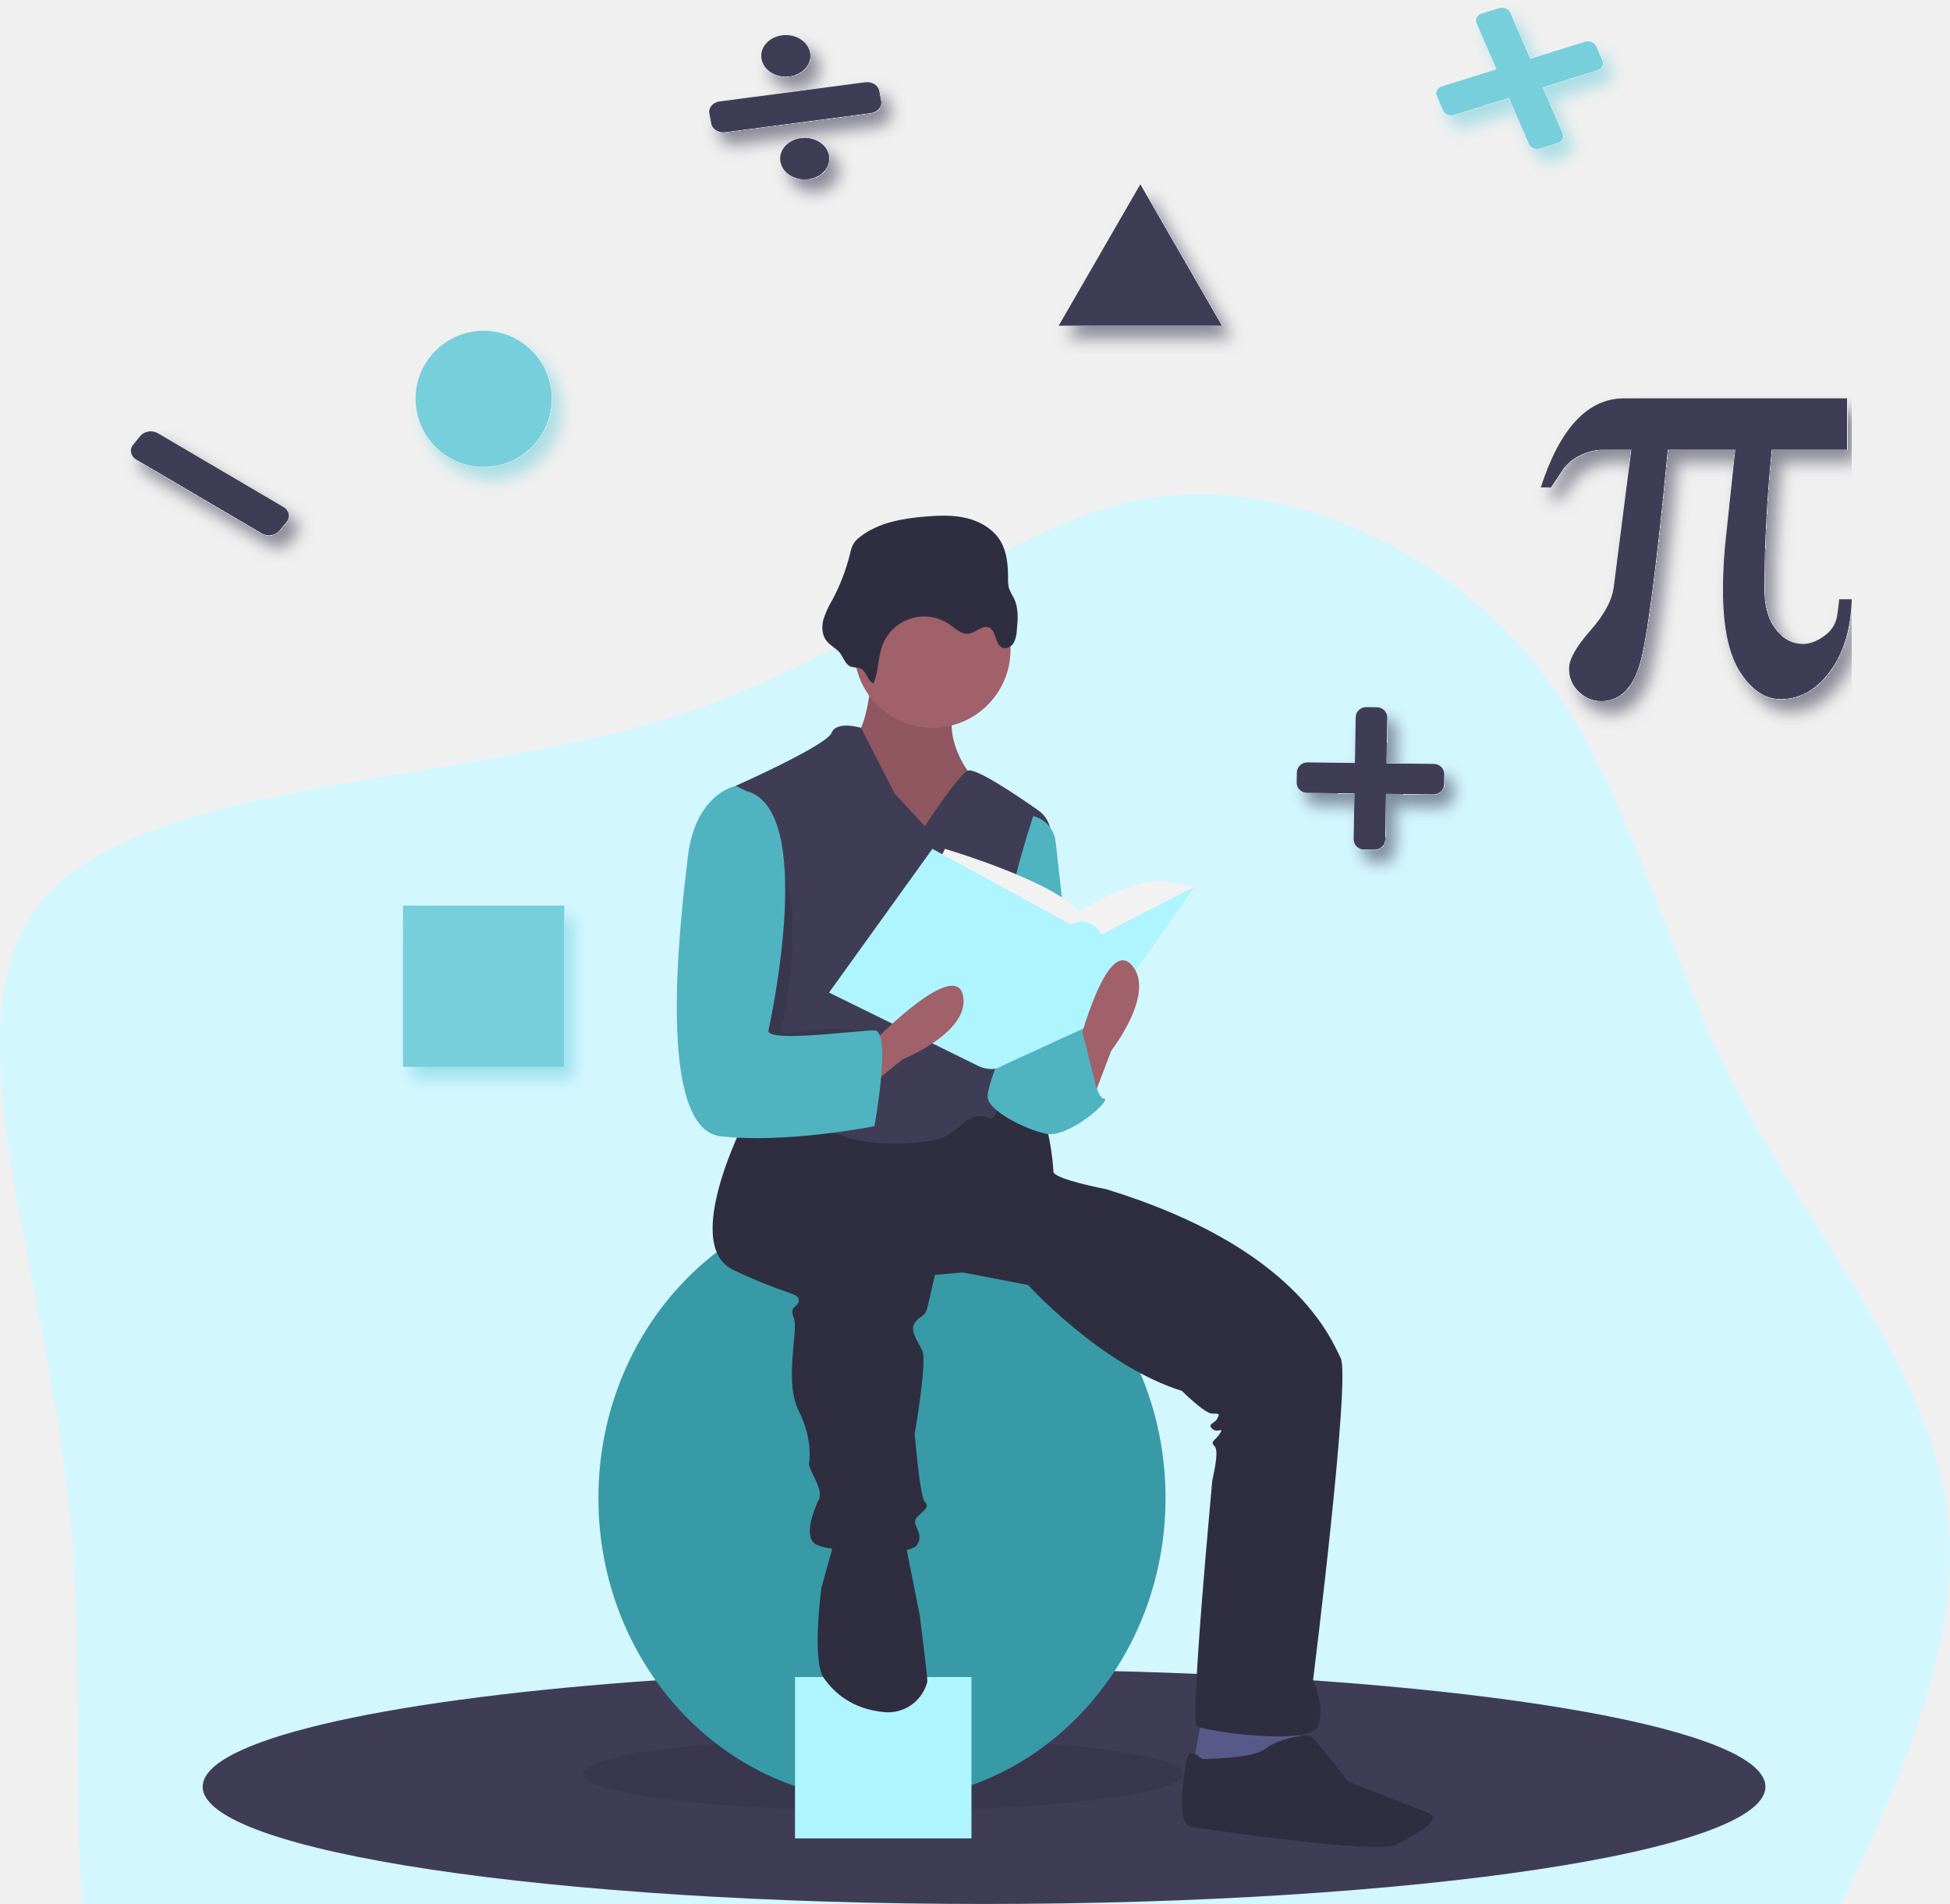
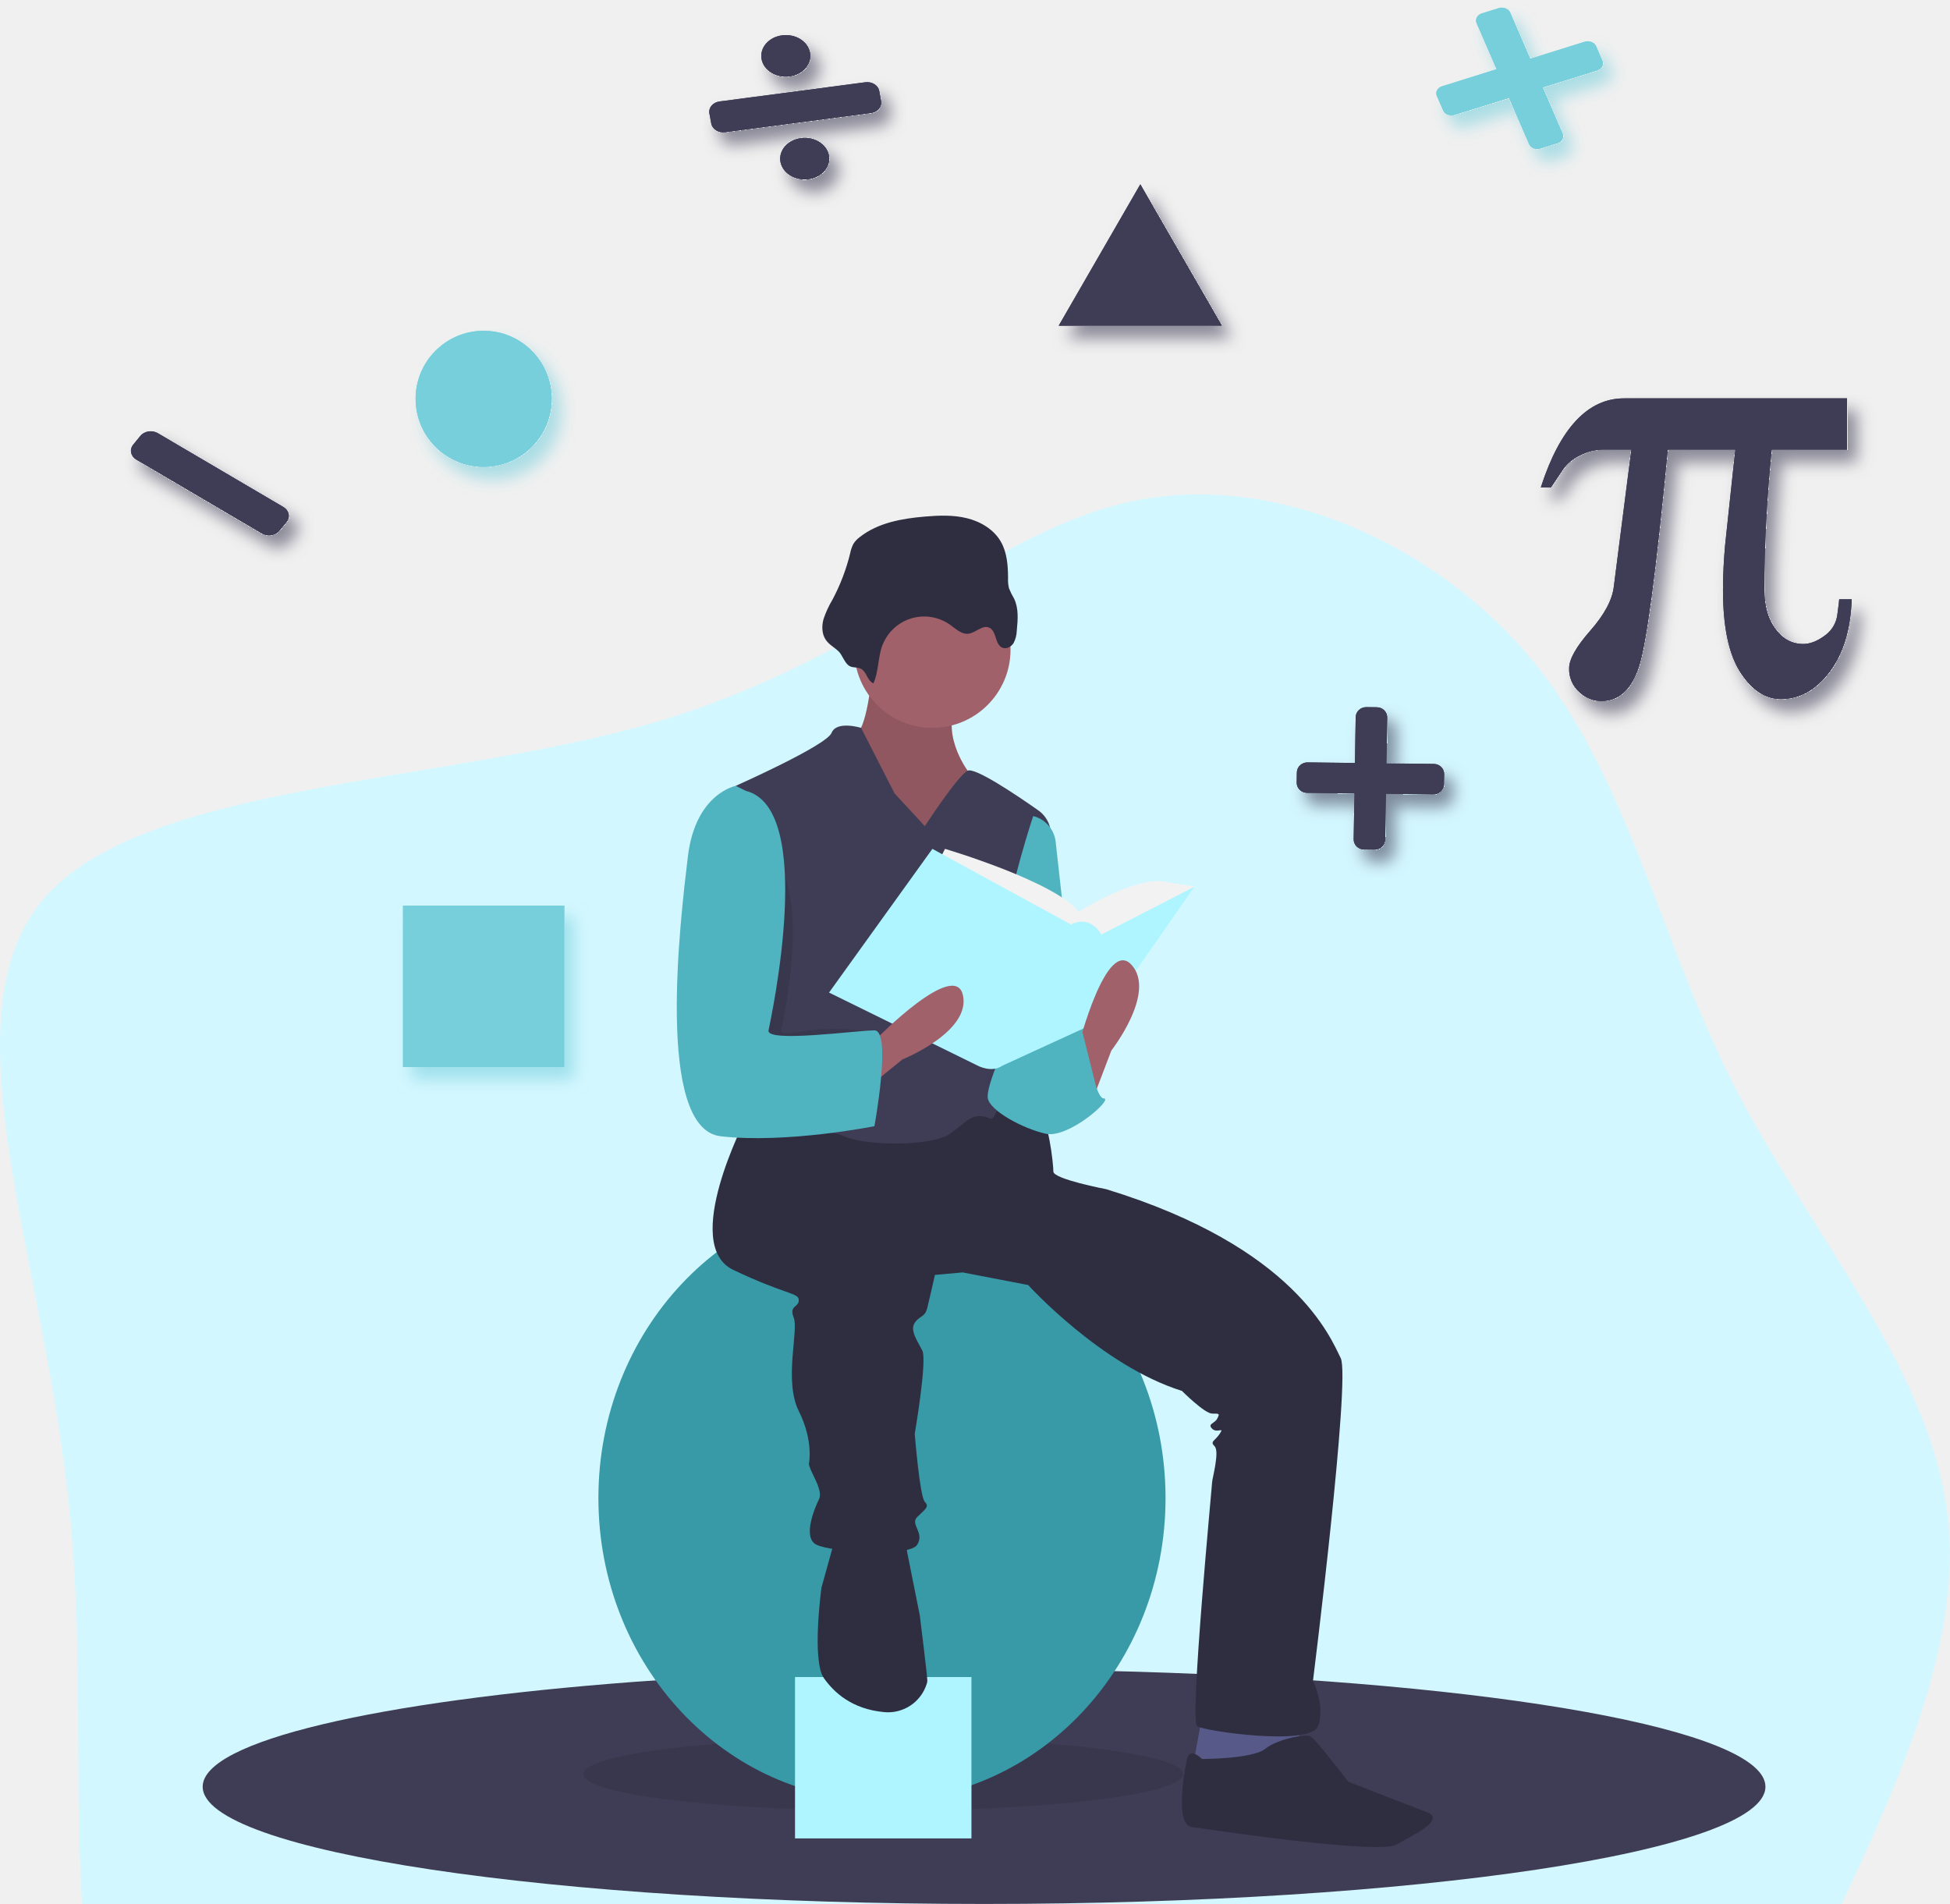
<svg xmlns="http://www.w3.org/2000/svg" width="635" height="620" viewBox="0 0 635 620" fill="none">
  <path d="M499.32 215.41C530.159 253.101 540.438 305.967 564.913 353.938C589.388 401.42 627.569 444.496 633.933 491.488C640.296 537.99 614.842 588.898 584.983 650.575C555.123 712.252 519.879 785.188 475.824 774.419C431.769 764.139 378.414 670.155 296.667 654.491C214.921 638.827 104.783 701.483 58.77 686.798C12.757 672.113 30.869 580.577 23.037 495.893C15.205 410.72 -18.571 332.4 13.736 293.24C46.043 254.57 144.433 255.549 213.942 234.99C283.451 214.431 323.59 172.334 369.603 163.033C415.616 153.733 467.992 177.229 499.32 215.41Z" fill="#D3F7FF" />
  <g clip-path="url(#clip0_147:12)">
-     <path d="M574.899 581.825C574.899 602.907 460.979 620 320.449 620C179.919 620 66 602.907 66 581.825C66 566.899 123.103 553.969 206.325 547.696C240.642 545.102 279.417 543.649 320.449 543.649C337.317 543.649 353.799 543.895 369.739 544.363C486.678 547.811 574.899 563.27 574.899 581.825Z" fill="#3F3D56" />
+     <path d="M574.899 581.825C574.899 602.907 460.979 620 320.449 620C179.919 620 66 602.907 66 581.825C66 566.899 123.103 553.969 206.325 547.696C240.642 545.102 279.417 543.649 320.449 543.649C337.317 543.649 353.799 543.895 369.739 544.363C486.679 547.811 574.899 563.27 574.899 581.825Z" fill="#3F3D56" />
    <path opacity="0.1" d="M287.617 589.624C341.562 589.624 385.293 584.294 385.293 577.72C385.293 571.145 341.562 565.815 287.617 565.815C233.672 565.815 189.941 571.145 189.941 577.72C189.941 584.294 233.672 589.624 287.617 589.624Z" fill="black" />
    <path d="M287.207 586.34C338.205 586.34 379.547 542.232 379.547 487.823C379.547 433.413 338.205 389.305 287.207 389.305C236.208 389.305 194.866 433.413 194.866 487.823C194.866 542.232 236.208 586.34 287.207 586.34Z" fill="#389AA7" />
    <path d="M316.345 546.112H258.889V598.655H316.345V546.112Z" fill="#AFF5FF" />
    <path d="M391.449 558.838L388.166 576.899L409.506 580.183L423.46 571.973L422.639 558.838H391.449Z" fill="#575A89" />
    <path d="M283.923 219.773C283.923 219.773 282.282 238.656 278.178 239.477C274.074 240.298 287.207 273.137 287.207 273.137H306.906L322.501 269.032L315.114 250.971C315.114 250.971 305.264 237.835 312.652 227.162C320.039 216.489 283.923 219.773 283.923 219.773Z" fill="#A0616A" />
    <path opacity="0.1" d="M283.923 219.773C283.923 219.773 282.282 238.656 278.178 239.477C274.074 240.298 287.207 273.137 287.207 273.137H306.906L322.501 269.032L315.114 250.971C315.114 250.971 305.264 237.835 312.652 227.162C320.039 216.489 283.923 219.773 283.923 219.773Z" fill="black" />
    <path d="M242.883 364.265C242.883 364.265 221.542 405.314 238.779 413.524C256.016 421.734 260.12 420.913 260.12 423.376C260.12 425.839 256.837 425.018 258.479 429.123C260.12 433.228 255.195 449.647 260.12 459.499C265.045 469.351 263.403 476.739 263.403 476.739C263.403 476.739 263.403 477.56 265.045 480.844C266.687 484.128 267.507 486.591 266.687 488.233C265.866 489.875 260.941 500.548 265.866 503.011C270.791 505.474 296.236 507.116 298.698 503.011C301.16 498.906 296.236 496.443 298.698 493.98C301.16 491.517 302.802 490.696 301.16 489.054C299.519 487.412 297.877 466.888 297.877 466.888C297.877 466.888 301.981 443.079 300.34 439.795C298.698 436.511 296.236 433.228 297.877 430.765C299.519 428.302 301.16 429.123 301.981 425.839C302.802 422.555 304.444 415.166 304.444 415.166L313.472 414.345L334.813 418.45C334.813 418.45 358.617 444.721 384.882 452.931C384.882 452.931 392.27 460.32 394.732 460.32C397.194 460.32 397.194 460.32 396.374 461.962C395.553 463.604 393.09 463.604 394.732 465.246C396.374 466.888 398.836 464.425 397.194 466.888C395.553 469.351 393.911 469.351 395.553 470.993C397.194 472.634 394.732 481.665 394.732 482.486C394.732 483.307 387.345 560.479 389.807 562.121C392.27 563.763 426.743 568.689 429.206 562.121C431.668 555.553 427.564 547.343 427.564 547.343C427.564 547.343 439.876 448.826 436.593 442.258C433.31 435.69 421.819 406.135 360.258 387.253C360.258 387.253 343.021 383.969 343.021 381.506C343.021 379.043 341.38 363.444 338.097 362.623C334.813 361.802 315.935 360.982 315.935 360.982L292.131 368.37L259.299 362.623L242.883 364.265Z" fill="#2F2E41" />
    <path d="M271.611 502.19L267.507 516.967C267.507 516.967 264.224 540.776 268.328 546.523C271.552 551.037 277.307 556.564 287.982 557.534C290.973 557.808 293.969 557.053 296.473 555.393C298.978 553.734 300.84 551.269 301.754 548.406C301.876 548.064 301.953 547.706 301.981 547.344C301.981 545.702 299.519 525.998 299.519 525.998L295.415 505.474L294.594 499.727L271.611 502.19Z" fill="#2F2E41" />
    <path d="M391.449 572.794C391.449 572.794 387.345 568.689 386.524 572.794C385.703 576.899 382.42 594.139 388.166 594.96C393.911 595.781 448.905 603.991 454.651 600.707C460.396 597.423 471.067 592.497 464.5 590.034C457.934 587.571 439.055 580.183 439.055 580.183C439.055 580.183 428.385 566.226 426.743 565.405C425.102 564.584 416.073 566.226 411.969 569.51C407.865 572.794 391.449 572.794 391.449 572.794Z" fill="#2F2E41" />
    <path d="M303.623 237.014C317.676 237.014 329.068 225.619 329.068 211.564C329.068 197.508 317.676 186.113 303.623 186.113C289.57 186.113 278.178 197.508 278.178 211.564C278.178 225.619 289.57 237.014 303.623 237.014Z" fill="#A0616A" />
    <path d="M301.16 269.032L291.311 258.359L280.393 237.014C280.393 237.014 272.432 234.551 270.791 238.656C269.149 242.761 239.6 255.896 239.6 255.896C239.6 255.896 246.987 324.859 243.704 331.426C240.421 337.994 234.675 364.265 239.6 366.728C244.525 369.191 267.507 366.728 274.895 370.012C282.282 373.296 303.623 373.296 309.368 369.191C315.114 365.086 316.756 361.803 322.501 364.265C327.393 366.362 338.828 294.679 342.12 273.317C342.397 271.523 342.167 269.687 341.455 268.017C340.743 266.347 339.578 264.909 338.091 263.868C330.726 258.7 317.462 249.796 315.114 250.971C311.831 252.613 301.16 269.032 301.16 269.032Z" fill="#3F3D56" />
    <path d="M336.455 265.748C338.382 266.23 340.116 267.29 341.424 268.787C342.731 270.283 343.549 272.144 343.769 274.119L350.409 333.889C350.409 333.889 333.993 369.191 325.785 345.383C317.576 321.575 336.455 265.748 336.455 265.748Z" fill="#50B3C0" />
    <path d="M334.813 339.636L352.871 334.71C352.871 334.71 356.154 357.698 359.437 357.698C362.721 357.698 347.946 370.833 340.559 369.191C333.172 367.549 322.501 361.803 321.68 357.698C320.86 353.593 329.068 336.352 329.068 336.352L334.813 339.636Z" fill="#50B3C0" />
    <path d="M284.415 222.543C286.145 218.727 285.844 214.276 287.275 210.337C288.041 208.229 289.284 206.326 290.907 204.777C292.53 203.228 294.489 202.076 296.63 201.41C298.772 200.744 301.039 200.582 303.254 200.937C305.469 201.292 307.572 202.155 309.398 203.457C311.238 204.769 313.083 206.613 315.329 206.362C317.747 206.093 319.905 203.394 322.128 204.383C324.593 205.479 323.927 209.897 326.425 210.918C327.739 211.455 329.292 210.628 330.05 209.427C330.713 208.165 331.074 206.767 331.106 205.342C331.45 201.84 331.761 198.134 330.243 194.961C329.605 193.885 329.048 192.762 328.578 191.603C328.313 190.52 328.206 189.404 328.262 188.291C328.248 184.175 327.948 179.882 325.877 176.326C323.579 172.379 319.331 169.855 314.9 168.754C310.469 167.653 305.826 167.822 301.276 168.207C293.755 168.844 285.911 170.209 279.986 174.886C279.18 175.474 278.487 176.203 277.939 177.036C277.419 178.027 277.052 179.09 276.849 180.19C275.568 185.408 273.647 190.448 271.13 195.195C269.919 197.208 268.93 199.345 268.179 201.571C267.551 203.832 267.593 206.409 268.908 208.353C269.979 209.935 271.691 210.778 273.037 212.072C274.369 213.354 274.993 215.819 276.47 216.79C277.758 217.637 279.302 217.039 280.617 217.937C282.305 219.09 282.427 221.619 284.415 222.543Z" fill="#2F2E41" />
    <path d="M305.264 281.347L307.727 276.421C307.727 276.421 343.842 287.094 351.229 296.945C351.229 296.945 369.287 285.452 379.137 287.094L388.986 288.735L358.617 315.828L320.039 312.544L305.264 281.347Z" fill="#F2F2F2" />
    <path d="M303.623 276.421L269.97 323.217L318.397 347.025C318.397 347.025 322.925 349.488 326.407 347.025L358.617 332.247L388.986 288.735L358.617 304.334C358.617 304.334 355.333 297.766 348.767 301.05L303.623 276.421Z" fill="#AFF5FF" />
    <path d="M355.333 359.34L361.9 342.099C361.9 342.099 376.674 323.217 368.466 314.186C360.258 305.155 351.229 340.457 351.229 340.457L355.333 359.34Z" fill="#A0616A" />
    <path d="M279.571 356.588L293.899 344.97C293.899 344.97 316.151 336.05 313.581 324.119C311.011 312.188 285.493 338.195 285.493 338.195L279.571 356.588Z" fill="#A0616A" />
    <path opacity="0.1" d="M244.114 273.547H243.294C243.294 273.547 230.571 258.359 228.109 278.884C225.646 299.408 217.438 367.549 238.779 370.012C260.12 372.475 275.305 359.75 275.305 359.75C275.305 359.75 290.9 335.942 285.155 335.942C282.375 335.942 274.814 334.693 267.918 335.121C260.561 335.577 253.951 337.65 254.375 335.531C255.195 331.426 267.097 279.294 244.114 273.547Z" fill="black" />
    <path d="M242.883 257.538L239.6 255.896C239.6 255.896 226.467 258.359 224.005 278.884C221.542 299.408 213.334 367.549 234.675 370.012C256.016 372.475 284.744 366.728 284.744 366.728C284.744 366.728 290.49 335.531 284.744 335.531C278.999 335.531 249.45 339.636 250.27 335.531C251.091 331.426 265.866 263.285 242.883 257.538Z" fill="#50B3C0" />
    <path d="M343.432 349.899L352.483 336.023L358.206 358.929L343.432 365.497V349.899Z" fill="#50B3C0" />
    <g filter="url(#filter0_d_147:12)">
      <path d="M157.498 152.043C169.737 152.043 179.659 142.118 179.659 129.876C179.659 117.634 169.737 107.71 157.498 107.71C145.258 107.71 135.336 117.634 135.336 129.876C135.336 142.118 145.258 152.043 157.498 152.043Z" fill="#77CFDC" />
+       <path d="M179.159 129.876C179.159 141.842 169.461 151.543 157.498 151.543C145.534 151.543 135.836 141.842 135.836 129.876C135.836 117.91 145.534 108.21 157.498 108.21C169.461 108.21 179.159 117.91 179.159 129.876Z" stroke="#77CFDC" />
    </g>
    <g filter="url(#filter1_d_147:12)">
      <path d="M183.763 294.893H131.232V347.435H183.763V294.893Z" fill="#77CFDC" />
+       <path d="M131.732 295.393H183.263V346.935H131.732V295.393Z" stroke="#77CFDC" />
    </g>
    <g filter="url(#filter2_d_147:12)">
      <path d="M371.339 60L384.635 83.034L397.931 106.068H371.339H344.748L358.043 83.034L371.339 60Z" fill="#3F3D56" />
+       <path d="M358.476 83.284L371.339 61L384.202 83.284L397.065 105.568H371.339H345.613L358.476 83.284Z" stroke="#3F3D56" />
    </g>
-     <g filter="url(#filter3_d_147:12)">
-       <path d="M603 195.141C602.682 204.968 600.29 212.845 595.822 218.772C591.354 224.699 586.045 227.663 579.897 227.663C574.889 227.663 570.5 224.763 566.73 218.962C562.958 213.161 561.072 204.238 561.073 192.193C561.073 189.531 561.136 186.995 561.263 184.586C561.389 182.177 561.548 179.895 561.738 177.739L565.066 146.453H543.104C539.301 186.012 536.179 209.548 533.739 217.06C531.298 224.573 527.163 228.329 521.332 228.329C518.7 228.264 516.189 227.212 514.296 225.381C513.199 224.409 512.332 223.205 511.756 221.856C511.181 220.508 510.912 219.048 510.969 217.583C510.969 214.668 513.266 210.595 517.862 205.364C522.456 200.134 525.008 195.363 525.515 191.052L531.219 146.453H521.998C519.398 146.469 516.839 147.104 514.534 148.307C512.413 149.282 510.567 150.769 509.162 152.634L505.074 158.72H501.747C504.851 149.085 508.67 141.842 513.203 136.991C517.734 132.141 522.947 129.717 528.843 129.717H601.479V146.453H576.95C576.189 154.061 575.603 161.668 575.191 169.276C574.778 176.883 574.572 184.522 574.573 192.193C574.573 197.392 575.777 201.608 578.186 204.841C580.594 208.074 583.605 209.691 587.218 209.69C589.436 209.69 591.765 208.787 594.206 206.98C595.365 206.167 596.334 205.113 597.048 203.89C597.762 202.668 598.203 201.305 598.342 199.896C598.532 198.502 598.674 197.408 598.769 196.615C598.864 195.823 598.912 195.332 598.912 195.141H603Z" fill="#3F3D56" />
-     </g>
+   </g>
+   <g filter="url(#filter3_d_147:12)">
+     <path d="M603 195.141C602.682 204.968 600.29 212.845 595.822 218.772C591.354 224.699 586.045 227.663 579.897 227.663C574.889 227.663 570.5 224.763 566.73 218.962C562.958 213.161 561.072 204.238 561.073 192.193C561.073 189.531 561.136 186.995 561.263 184.586C561.389 182.177 561.548 179.895 561.738 177.739L565.066 146.453H543.104C539.301 186.012 536.179 209.548 533.739 217.06C531.298 224.573 527.163 228.329 521.332 228.329C518.7 228.264 516.189 227.212 514.296 225.381C513.199 224.409 512.332 223.205 511.756 221.856C511.181 220.508 510.912 219.048 510.969 217.583C510.969 214.668 513.266 210.595 517.862 205.364C522.456 200.134 525.008 195.363 525.515 191.052L531.219 146.453H521.998C519.398 146.469 516.839 147.104 514.534 148.307C512.413 149.282 510.567 150.769 509.162 152.634L505.074 158.72H501.747C504.851 149.085 508.67 141.842 513.203 136.991C517.734 132.141 522.947 129.717 528.843 129.717H601.479V146.453H576.95C576.189 154.061 575.603 161.668 575.191 169.276C574.778 176.883 574.572 184.522 574.573 192.193C574.573 197.392 575.777 201.608 578.186 204.841C580.594 208.074 583.605 209.691 587.218 209.69C589.436 209.69 591.765 208.787 594.206 206.98C595.365 206.167 596.334 205.113 597.048 203.89C597.762 202.668 598.203 201.305 598.342 199.896C598.532 198.502 598.674 197.408 598.769 196.615C598.864 195.823 598.912 195.332 598.912 195.141H603Z" fill="#3F3D56" />
+     <path d="M602.482 195.641C602.1 205.157 599.733 212.753 595.423 218.471C591.027 224.302 585.855 227.163 579.897 227.163C575.119 227.163 570.866 224.408 567.149 218.69L567.149 218.689C563.456 213.01 561.572 204.205 561.573 192.193C561.573 189.539 561.636 187.012 561.762 184.612L561.762 184.612C561.888 182.21 562.046 179.936 562.236 177.787L565.563 146.506L565.622 145.953H565.066H543.104H542.649L542.606 146.405C540.705 166.182 538.974 181.949 537.415 193.708C535.853 205.484 534.467 213.2 533.263 216.906C532.059 220.612 530.453 223.341 528.471 225.142C526.501 226.931 524.132 227.828 521.338 227.829C518.834 227.766 516.445 226.764 514.644 225.022L514.636 225.014L514.628 225.007C513.586 224.084 512.762 222.94 512.216 221.66C511.67 220.38 511.414 218.994 511.468 217.603L511.469 217.593V217.583C511.469 216.249 511.998 214.59 513.127 212.588C514.253 210.592 515.952 208.295 518.237 205.694C522.861 200.431 525.486 195.568 526.011 191.113C526.011 191.112 526.011 191.112 526.012 191.111L531.715 146.517L531.787 145.953H531.219L521.998 145.953L521.995 145.953C519.319 145.969 516.687 146.622 514.314 147.858C512.122 148.868 510.215 150.405 508.763 152.333L508.755 152.344L508.747 152.355L504.808 158.22H502.435C505.489 148.949 509.207 141.999 513.568 137.333L513.568 137.333C518.018 132.57 523.104 130.217 528.843 130.217H600.979V145.953H576.95H576.497L576.452 146.403C575.691 154.018 575.104 161.634 574.692 169.249C574.278 176.865 574.072 184.513 574.073 192.193C574.073 197.469 575.296 201.798 577.785 205.139C580.275 208.483 583.427 210.191 587.218 210.19C589.575 210.19 592.005 209.231 594.498 207.386C595.714 206.532 596.731 205.425 597.48 204.142C598.228 202.86 598.692 201.432 598.838 199.954C599.028 198.564 599.171 197.47 599.266 196.675C599.316 196.254 599.355 195.907 599.38 195.641H602.482Z" stroke="#3F3D56" />
  </g>
  <g filter="url(#filter4_d_147:12)">
    <path d="M92.298 165.091L51.46 141.088C49.581 139.983 47.004 140.372 45.705 141.956L43.352 144.825C42.053 146.409 42.524 148.59 44.403 149.694L85.241 173.698C87.12 174.803 89.698 174.414 90.997 172.83L93.349 169.961C94.648 168.376 94.177 166.196 92.298 165.091Z" fill="#3F3D56" />
+     <path d="M51.143 141.474L91.981 165.478C93.648 166.458 94.024 168.359 92.918 169.707L90.566 172.576C89.46 173.925 87.225 174.291 85.558 173.311L44.72 149.308C43.053 148.328 42.678 146.427 43.783 145.078L46.136 142.209C47.242 140.861 49.477 140.494 51.143 141.474Z" stroke="#3F3D56" />
  </g>
  <g filter="url(#filter5_d_147:12)">
    <path d="M502.386 28.449L508.849 43.452C509.134 44.11 509.108 44.749 508.769 45.369C508.431 45.989 507.879 46.409 507.114 46.629L501.633 48.341C500.882 48.594 500.135 48.575 499.391 48.284C498.647 47.993 498.146 47.523 497.887 46.875L491.365 31.89L473.658 37.392C472.907 37.645 472.16 37.626 471.416 37.335C470.672 37.044 470.171 36.574 469.912 35.925L467.901 31.282C467.604 30.645 467.624 30.017 467.963 29.398C468.301 28.778 468.859 28.347 469.636 28.104L487.322 22.553L480.84 7.584C480.555 6.925 480.582 6.286 480.92 5.666C481.259 5.046 481.816 4.615 482.594 4.372L488.075 2.66C488.814 2.43 489.555 2.46 490.299 2.751C491.042 3.042 491.55 3.501 491.821 4.127L498.324 19.145L516.05 13.61C516.788 13.379 517.53 13.409 518.274 13.7C519.017 13.992 519.525 14.45 519.796 15.076L521.807 19.72C522.092 20.378 522.065 21.018 521.727 21.638C521.389 22.257 520.831 22.689 520.053 22.931L502.386 28.449Z" fill="#77CFDC" />
+     <path d="M502.252 28L501.691 28.176L501.896 28.652L508.359 43.655L508.36 43.656C508.597 44.205 508.568 44.703 508.304 45.187C508.04 45.67 507.62 45.997 506.994 46.177L506.994 46.177L506.981 46.181L501.5 47.893L501.5 47.893L501.487 47.897C500.874 48.104 500.264 48.093 499.631 47.845C498.997 47.597 498.592 47.211 498.381 46.682L498.381 46.681L498.376 46.67L491.855 31.685L491.687 31.3L491.233 31.442L473.526 36.943L473.525 36.943L473.512 36.948C472.899 37.154 472.289 37.144 471.656 36.896C471.022 36.648 470.617 36.261 470.406 35.732L470.406 35.732L470.402 35.721L468.391 31.077L468.391 31.077L468.386 31.066C468.142 30.545 468.165 30.062 468.428 29.58C468.692 29.096 469.122 28.754 469.77 28.552L469.771 28.552L487.456 23.001L488.018 22.824L487.812 22.349L481.33 7.379C481.092 6.83 481.122 6.332 481.386 5.848C481.65 5.364 482.079 5.022 482.727 4.82L488.208 3.109C488.809 2.921 489.418 2.939 490.059 3.19C490.7 3.441 491.111 3.822 491.331 4.331L497.835 19.349L498.002 19.736L498.457 19.593L516.183 14.058C516.784 13.87 517.393 13.889 518.034 14.139C518.675 14.39 519.086 14.771 519.306 15.28L521.317 19.924C521.555 20.473 521.525 20.972 521.261 21.455C520.997 21.939 520.568 22.281 519.92 22.483L502.252 28Z" stroke="#77CFDC" />
  </g>
  <g filter="url(#filter6_d_147:12)">
    <path d="M466.929 248.755L451.502 248.571L451.75 233.661C451.781 231.831 450.27 230.329 448.377 230.307L444.949 230.266C443.056 230.243 441.496 231.709 441.465 233.538L441.217 248.448L425.79 248.264C423.897 248.242 422.338 249.707 422.307 251.537L422.252 254.85C422.222 256.68 423.732 258.182 425.625 258.205L441.052 258.389L440.804 273.299C440.774 275.128 442.284 276.63 444.177 276.653L447.606 276.694C449.499 276.716 451.058 275.251 451.089 273.421L451.337 258.511L466.764 258.695C468.657 258.718 470.217 257.252 470.247 255.423L470.302 252.109C470.333 250.28 468.822 248.777 466.929 248.755Z" fill="#3F3D56" />
+     <path d="M451.002 248.565L450.994 249.065L451.494 249.071L466.921 249.255C468.554 249.274 469.828 250.566 469.802 252.103L469.747 255.417C469.722 256.954 468.405 258.215 466.772 258.195L451.345 258.011L450.845 258.005L450.837 258.505L450.589 273.415C450.563 274.953 449.247 276.213 447.614 276.194L444.186 276.153C442.553 276.134 441.279 274.842 441.304 273.305L441.552 258.394L441.56 257.895L441.06 257.889L425.633 257.705C424 257.685 422.726 256.394 422.752 254.856L422.807 251.543C422.833 250.005 424.149 248.745 425.782 248.764L441.209 248.948L441.709 248.954L441.717 248.454L441.965 233.544C441.991 232.007 443.307 230.746 444.94 230.766L448.369 230.806C450.002 230.826 451.276 232.117 451.25 233.655L451.002 248.565Z" stroke="#3F3D56" />
  </g>
  <g filter="url(#filter7_d_147:12)">
    <path d="M260.815 44.968C256.449 45.543 253.46 49.005 254.14 52.702C254.819 56.398 258.908 58.928 263.274 58.353C267.64 57.779 270.629 54.316 269.95 50.62C269.27 46.923 265.181 44.393 260.815 44.968ZM257.126 24.889C261.493 24.314 264.481 20.852 263.802 17.155C263.123 13.459 259.034 10.928 254.667 11.504C250.301 12.079 247.313 15.541 247.992 19.237C248.671 22.934 252.76 25.464 257.126 24.889ZM281.763 26.786L234.334 33.032C232.151 33.319 230.657 35.051 230.996 36.899L231.611 40.245C231.95 42.093 233.996 43.359 236.178 43.071L283.608 36.825C285.79 36.538 287.285 34.806 286.945 32.958L286.331 29.612C285.991 27.764 283.946 26.498 281.763 26.786Z" fill="#3F3D56" />
+     <path d="M254.635 52.636C254.019 49.282 256.736 46.009 260.905 45.46C265.074 44.911 268.837 47.33 269.454 50.685C270.07 54.04 267.353 57.313 263.184 57.862C259.015 58.411 255.252 55.991 254.635 52.636ZM263.306 17.221C263.922 20.576 261.205 23.849 257.036 24.398C252.867 24.947 249.104 22.527 248.488 19.172C247.871 15.817 250.589 12.544 254.758 11.995C258.927 11.446 262.69 13.866 263.306 17.221ZM234.424 33.524L281.854 27.278C283.839 27.016 285.558 28.171 285.835 29.677L286.45 33.023C286.726 34.53 285.503 36.072 283.517 36.333L236.088 42.58C234.102 42.841 232.383 41.686 232.107 40.18L231.492 36.834C231.215 35.328 232.439 33.785 234.424 33.524Z" stroke="#3F3D56" />
  </g>
  <defs>
    <filter id="filter0_d_147:12" x="133.336" y="106.71" width="54.323" height="54.333" filterUnits="userSpaceOnUse" color-interpolation-filters="sRGB">
      <feFlood flood-opacity="0" result="BackgroundImageFix" />
      <feColorMatrix in="SourceAlpha" type="matrix" values="0 0 0 0 0 0 0 0 0 0 0 0 0 0 0 0 0 0 127 0" result="hardAlpha" />
      <feOffset dx="3" dy="4" />
      <feGaussianBlur stdDeviation="2.5" />
      <feComposite in2="hardAlpha" operator="out" />
      <feColorMatrix type="matrix" values="0 0 0 0 0.467 0 0 0 0 0.812 0 0 0 0 0.863 0 0 0 0.57 0" />
      <feBlend mode="normal" in2="BackgroundImageFix" result="effect1_dropShadow_147:12" />
      <feBlend mode="normal" in="SourceGraphic" in2="effect1_dropShadow_147:12" result="shape" />
    </filter>
    <filter id="filter1_d_147:12" x="129.232" y="293.893" width="62.532" height="62.543" filterUnits="userSpaceOnUse" color-interpolation-filters="sRGB">
      <feFlood flood-opacity="0" result="BackgroundImageFix" />
      <feColorMatrix in="SourceAlpha" type="matrix" values="0 0 0 0 0 0 0 0 0 0 0 0 0 0 0 0 0 0 127 0" result="hardAlpha" />
      <feOffset dx="3" dy="4" />
      <feGaussianBlur stdDeviation="2.5" />
      <feComposite in2="hardAlpha" operator="out" />
      <feColorMatrix type="matrix" values="0 0 0 0 0.467 0 0 0 0 0.812 0 0 0 0 0.863 0 0 0 0.57 0" />
      <feBlend mode="normal" in2="BackgroundImageFix" result="effect1_dropShadow_147:12" />
      <feBlend mode="normal" in="SourceGraphic" in2="effect1_dropShadow_147:12" result="shape" />
    </filter>
    <filter id="filter2_d_147:12" x="342.748" y="59" width="63.183" height="56.068" filterUnits="userSpaceOnUse" color-interpolation-filters="sRGB">
      <feFlood flood-opacity="0" result="BackgroundImageFix" />
      <feColorMatrix in="SourceAlpha" type="matrix" values="0 0 0 0 0 0 0 0 0 0 0 0 0 0 0 0 0 0 127 0" result="hardAlpha" />
      <feOffset dx="3" dy="4" />
      <feGaussianBlur stdDeviation="2.5" />
      <feComposite in2="hardAlpha" operator="out" />
      <feColorMatrix type="matrix" values="0 0 0 0 0.247 0 0 0 0 0.239 0 0 0 0 0.337 0 0 0 0.57 0" />
      <feBlend mode="normal" in2="BackgroundImageFix" result="effect1_dropShadow_147:12" />
      <feBlend mode="normal" in="SourceGraphic" in2="effect1_dropShadow_147:12" result="shape" />
    </filter>
    <filter id="filter3_d_147:12" x="499.747" y="128.717" width="111.253" height="108.612" filterUnits="userSpaceOnUse" color-interpolation-filters="sRGB">
      <feFlood flood-opacity="0" result="BackgroundImageFix" />
      <feColorMatrix in="SourceAlpha" type="matrix" values="0 0 0 0 0 0 0 0 0 0 0 0 0 0 0 0 0 0 127 0" result="hardAlpha" />
      <feOffset dx="3" dy="4" />
      <feGaussianBlur stdDeviation="2.5" />
      <feComposite in2="hardAlpha" operator="out" />
      <feColorMatrix type="matrix" values="0 0 0 0 0.247 0 0 0 0 0.239 0 0 0 0 0.337 0 0 0 0.57 0" />
      <feBlend mode="normal" in2="BackgroundImageFix" result="effect1_dropShadow_147:12" />
      <feBlend mode="normal" in="SourceGraphic" in2="effect1_dropShadow_147:12" result="shape" />
    </filter>
    <filter id="filter4_d_147:12" x="40.618" y="139.459" width="61.465" height="43.868" filterUnits="userSpaceOnUse" color-interpolation-filters="sRGB">
      <feFlood flood-opacity="0" result="BackgroundImageFix" />
      <feColorMatrix in="SourceAlpha" type="matrix" values="0 0 0 0 0 0 0 0 0 0 0 0 0 0 0 0 0 0 127 0" result="hardAlpha" />
      <feOffset dx="3" dy="4" />
      <feGaussianBlur stdDeviation="2.5" />
      <feComposite in2="hardAlpha" operator="out" />
      <feColorMatrix type="matrix" values="0 0 0 0 0.247 0 0 0 0 0.239 0 0 0 0 0.337 0 0 0 0.57 0" />
      <feBlend mode="normal" in2="BackgroundImageFix" result="effect1_dropShadow_147:12" />
      <feBlend mode="normal" in="SourceGraphic" in2="effect1_dropShadow_147:12" result="shape" />
    </filter>
    <filter id="filter5_d_147:12" x="465.692" y="1.507" width="64.31" height="56.01" filterUnits="userSpaceOnUse" color-interpolation-filters="sRGB">
      <feFlood flood-opacity="0" result="BackgroundImageFix" />
      <feColorMatrix in="SourceAlpha" type="matrix" values="0 0 0 0 0 0 0 0 0 0 0 0 0 0 0 0 0 0 127 0" result="hardAlpha" />
      <feOffset dx="3" dy="4" />
      <feGaussianBlur stdDeviation="2.5" />
      <feComposite in2="hardAlpha" operator="out" />
      <feColorMatrix type="matrix" values="0 0 0 0 0.467 0 0 0 0 0.812 0 0 0 0 0.863 0 0 0 0.57 0" />
      <feBlend mode="normal" in2="BackgroundImageFix" result="effect1_dropShadow_147:12" />
      <feBlend mode="normal" in="SourceGraphic" in2="effect1_dropShadow_147:12" result="shape" />
    </filter>
    <filter id="filter6_d_147:12" x="420.252" y="229.265" width="58.051" height="56.429" filterUnits="userSpaceOnUse" color-interpolation-filters="sRGB">
      <feFlood flood-opacity="0" result="BackgroundImageFix" />
      <feColorMatrix in="SourceAlpha" type="matrix" values="0 0 0 0 0 0 0 0 0 0 0 0 0 0 0 0 0 0 127 0" result="hardAlpha" />
      <feOffset dx="3" dy="4" />
      <feGaussianBlur stdDeviation="2.5" />
      <feComposite in2="hardAlpha" operator="out" />
      <feColorMatrix type="matrix" values="0 0 0 0 0.247 0 0 0 0 0.239 0 0 0 0 0.337 0 0 0 0.57 0" />
      <feBlend mode="normal" in2="BackgroundImageFix" result="effect1_dropShadow_147:12" />
      <feBlend mode="normal" in="SourceGraphic" in2="effect1_dropShadow_147:12" result="shape" />
    </filter>
    <filter id="filter7_d_147:12" x="228.948" y="10.422" width="66.046" height="57.013" filterUnits="userSpaceOnUse" color-interpolation-filters="sRGB">
      <feFlood flood-opacity="0" result="BackgroundImageFix" />
      <feColorMatrix in="SourceAlpha" type="matrix" values="0 0 0 0 0 0 0 0 0 0 0 0 0 0 0 0 0 0 127 0" result="hardAlpha" />
      <feOffset dx="3" dy="4" />
      <feGaussianBlur stdDeviation="2.5" />
      <feComposite in2="hardAlpha" operator="out" />
      <feColorMatrix type="matrix" values="0 0 0 0 0.247 0 0 0 0 0.239 0 0 0 0 0.337 0 0 0 0.57 0" />
      <feBlend mode="normal" in2="BackgroundImageFix" result="effect1_dropShadow_147:12" />
      <feBlend mode="normal" in="SourceGraphic" in2="effect1_dropShadow_147:12" result="shape" />
    </filter>
    <clipPath id="clip0_147:12">
      <rect width="537" height="560" fill="white" transform="translate(66 60)" />
    </clipPath>
  </defs>
</svg>
